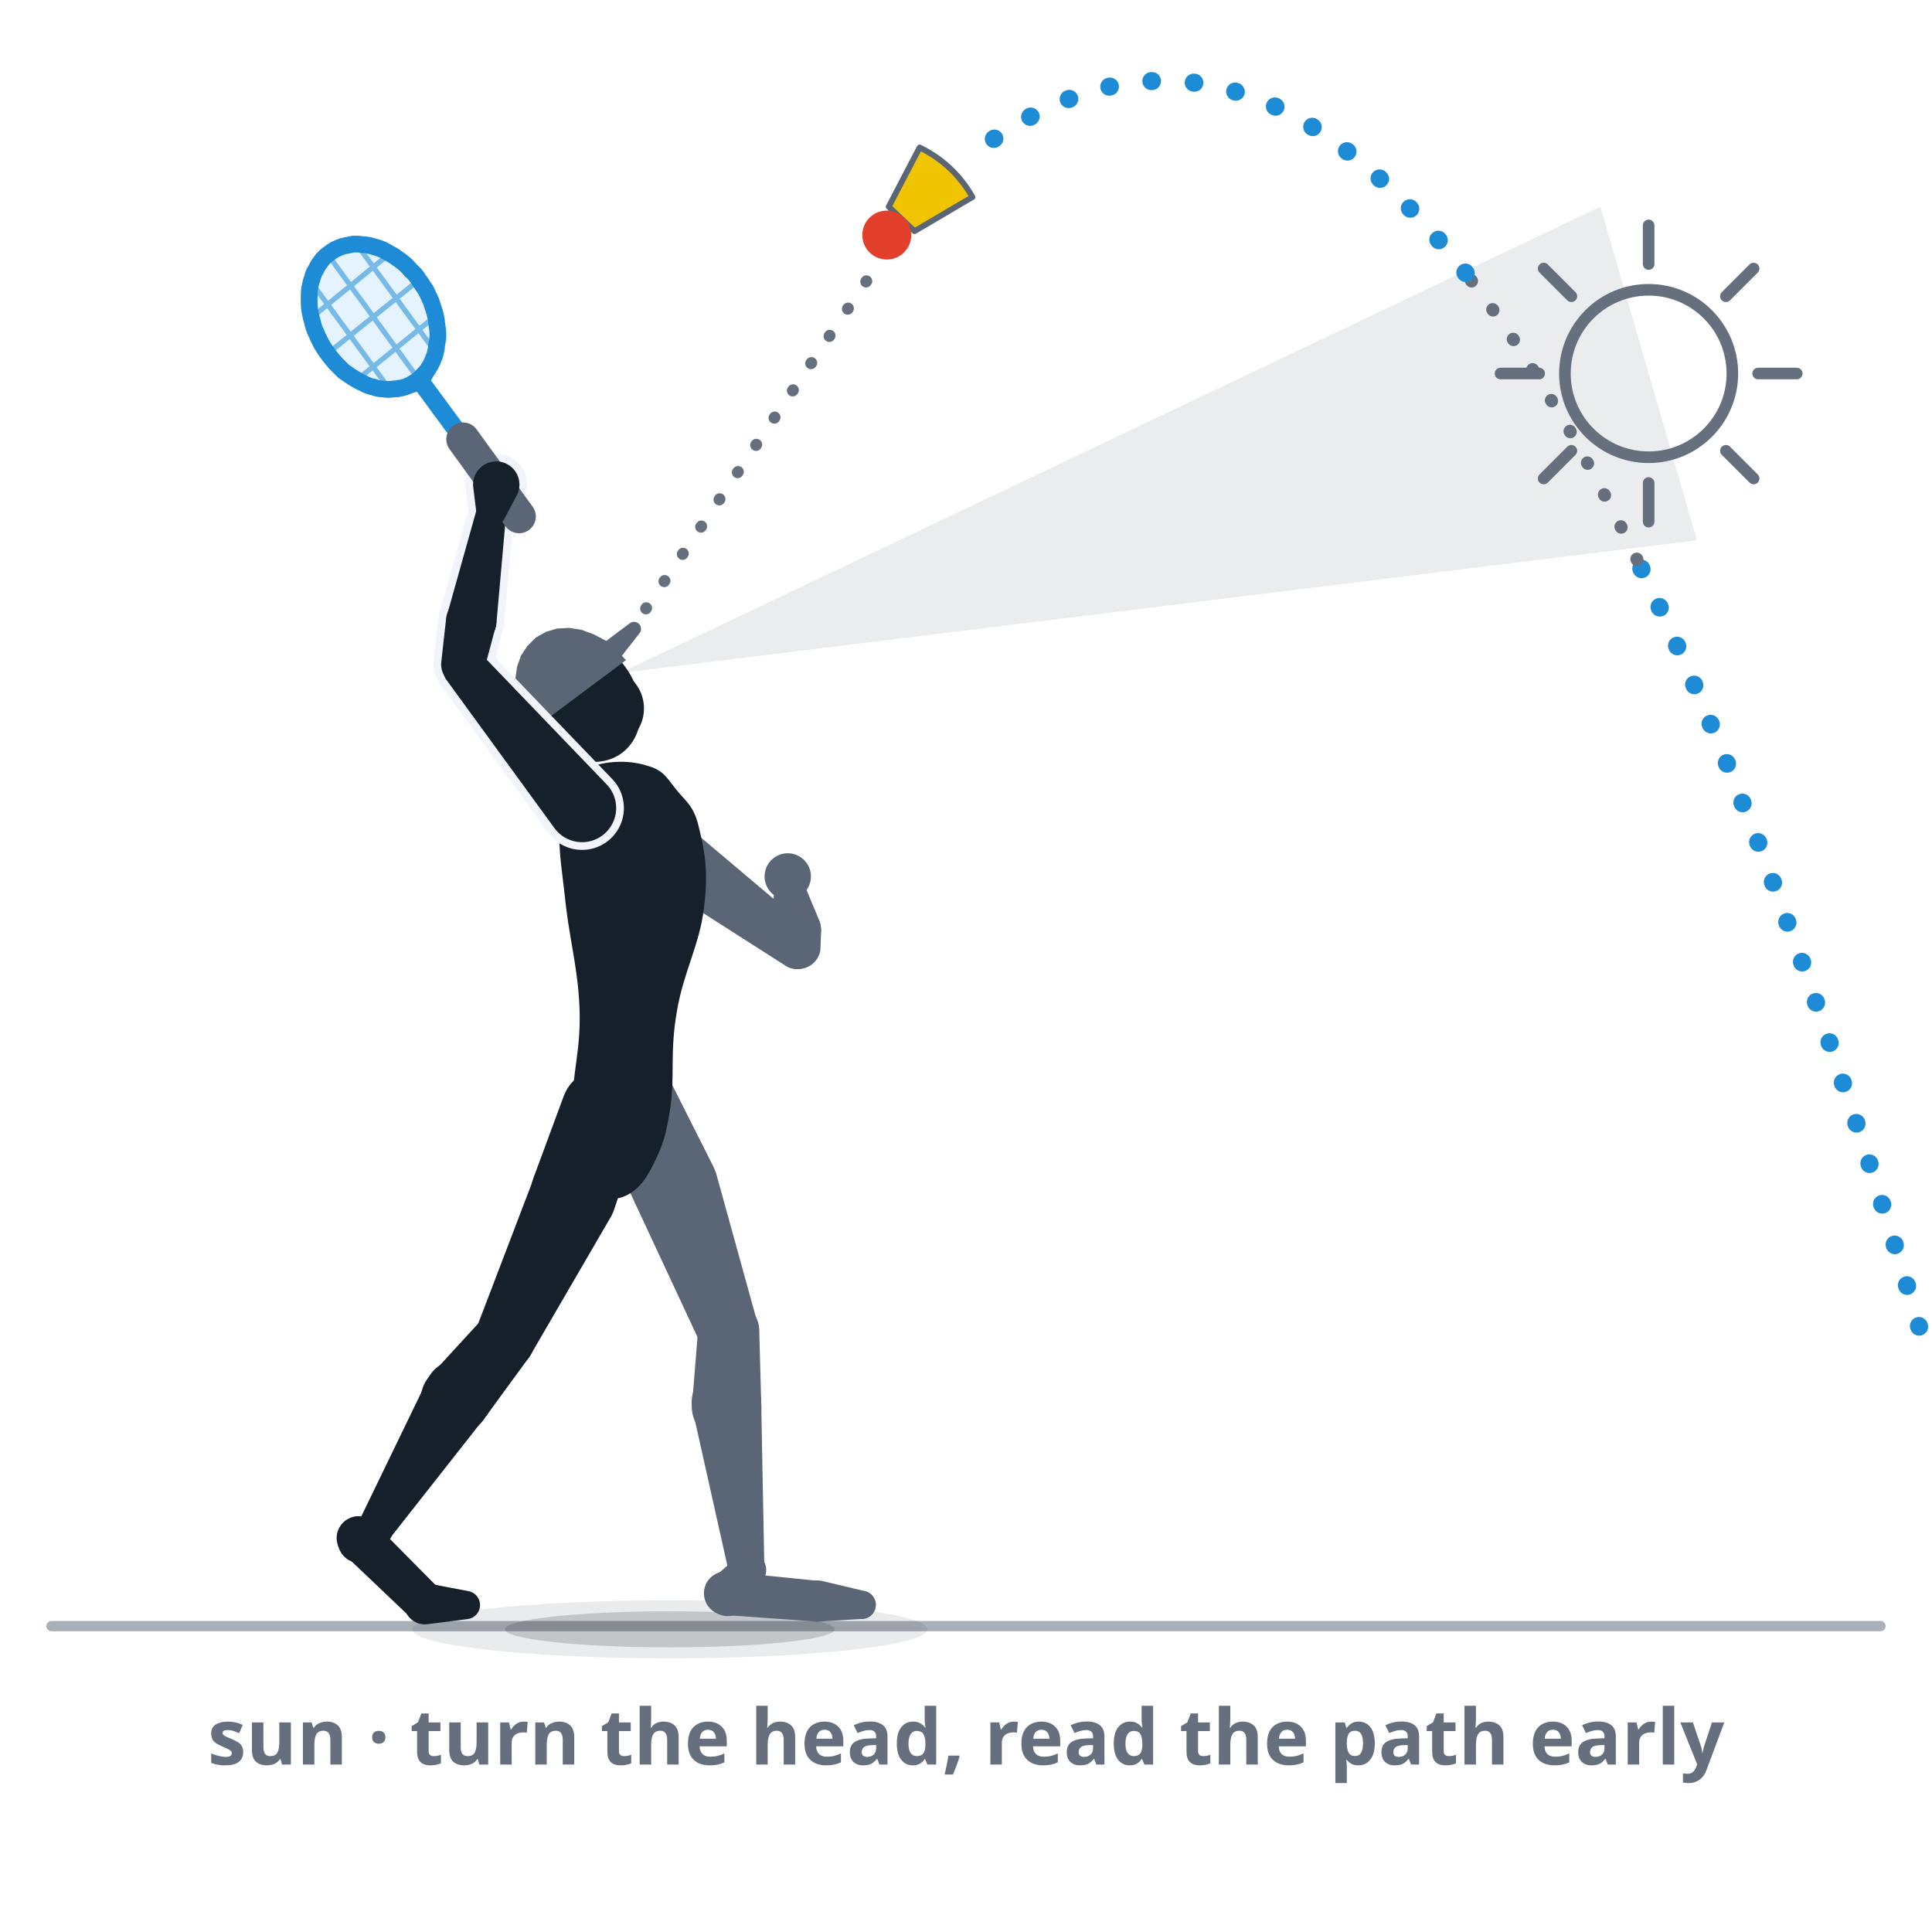
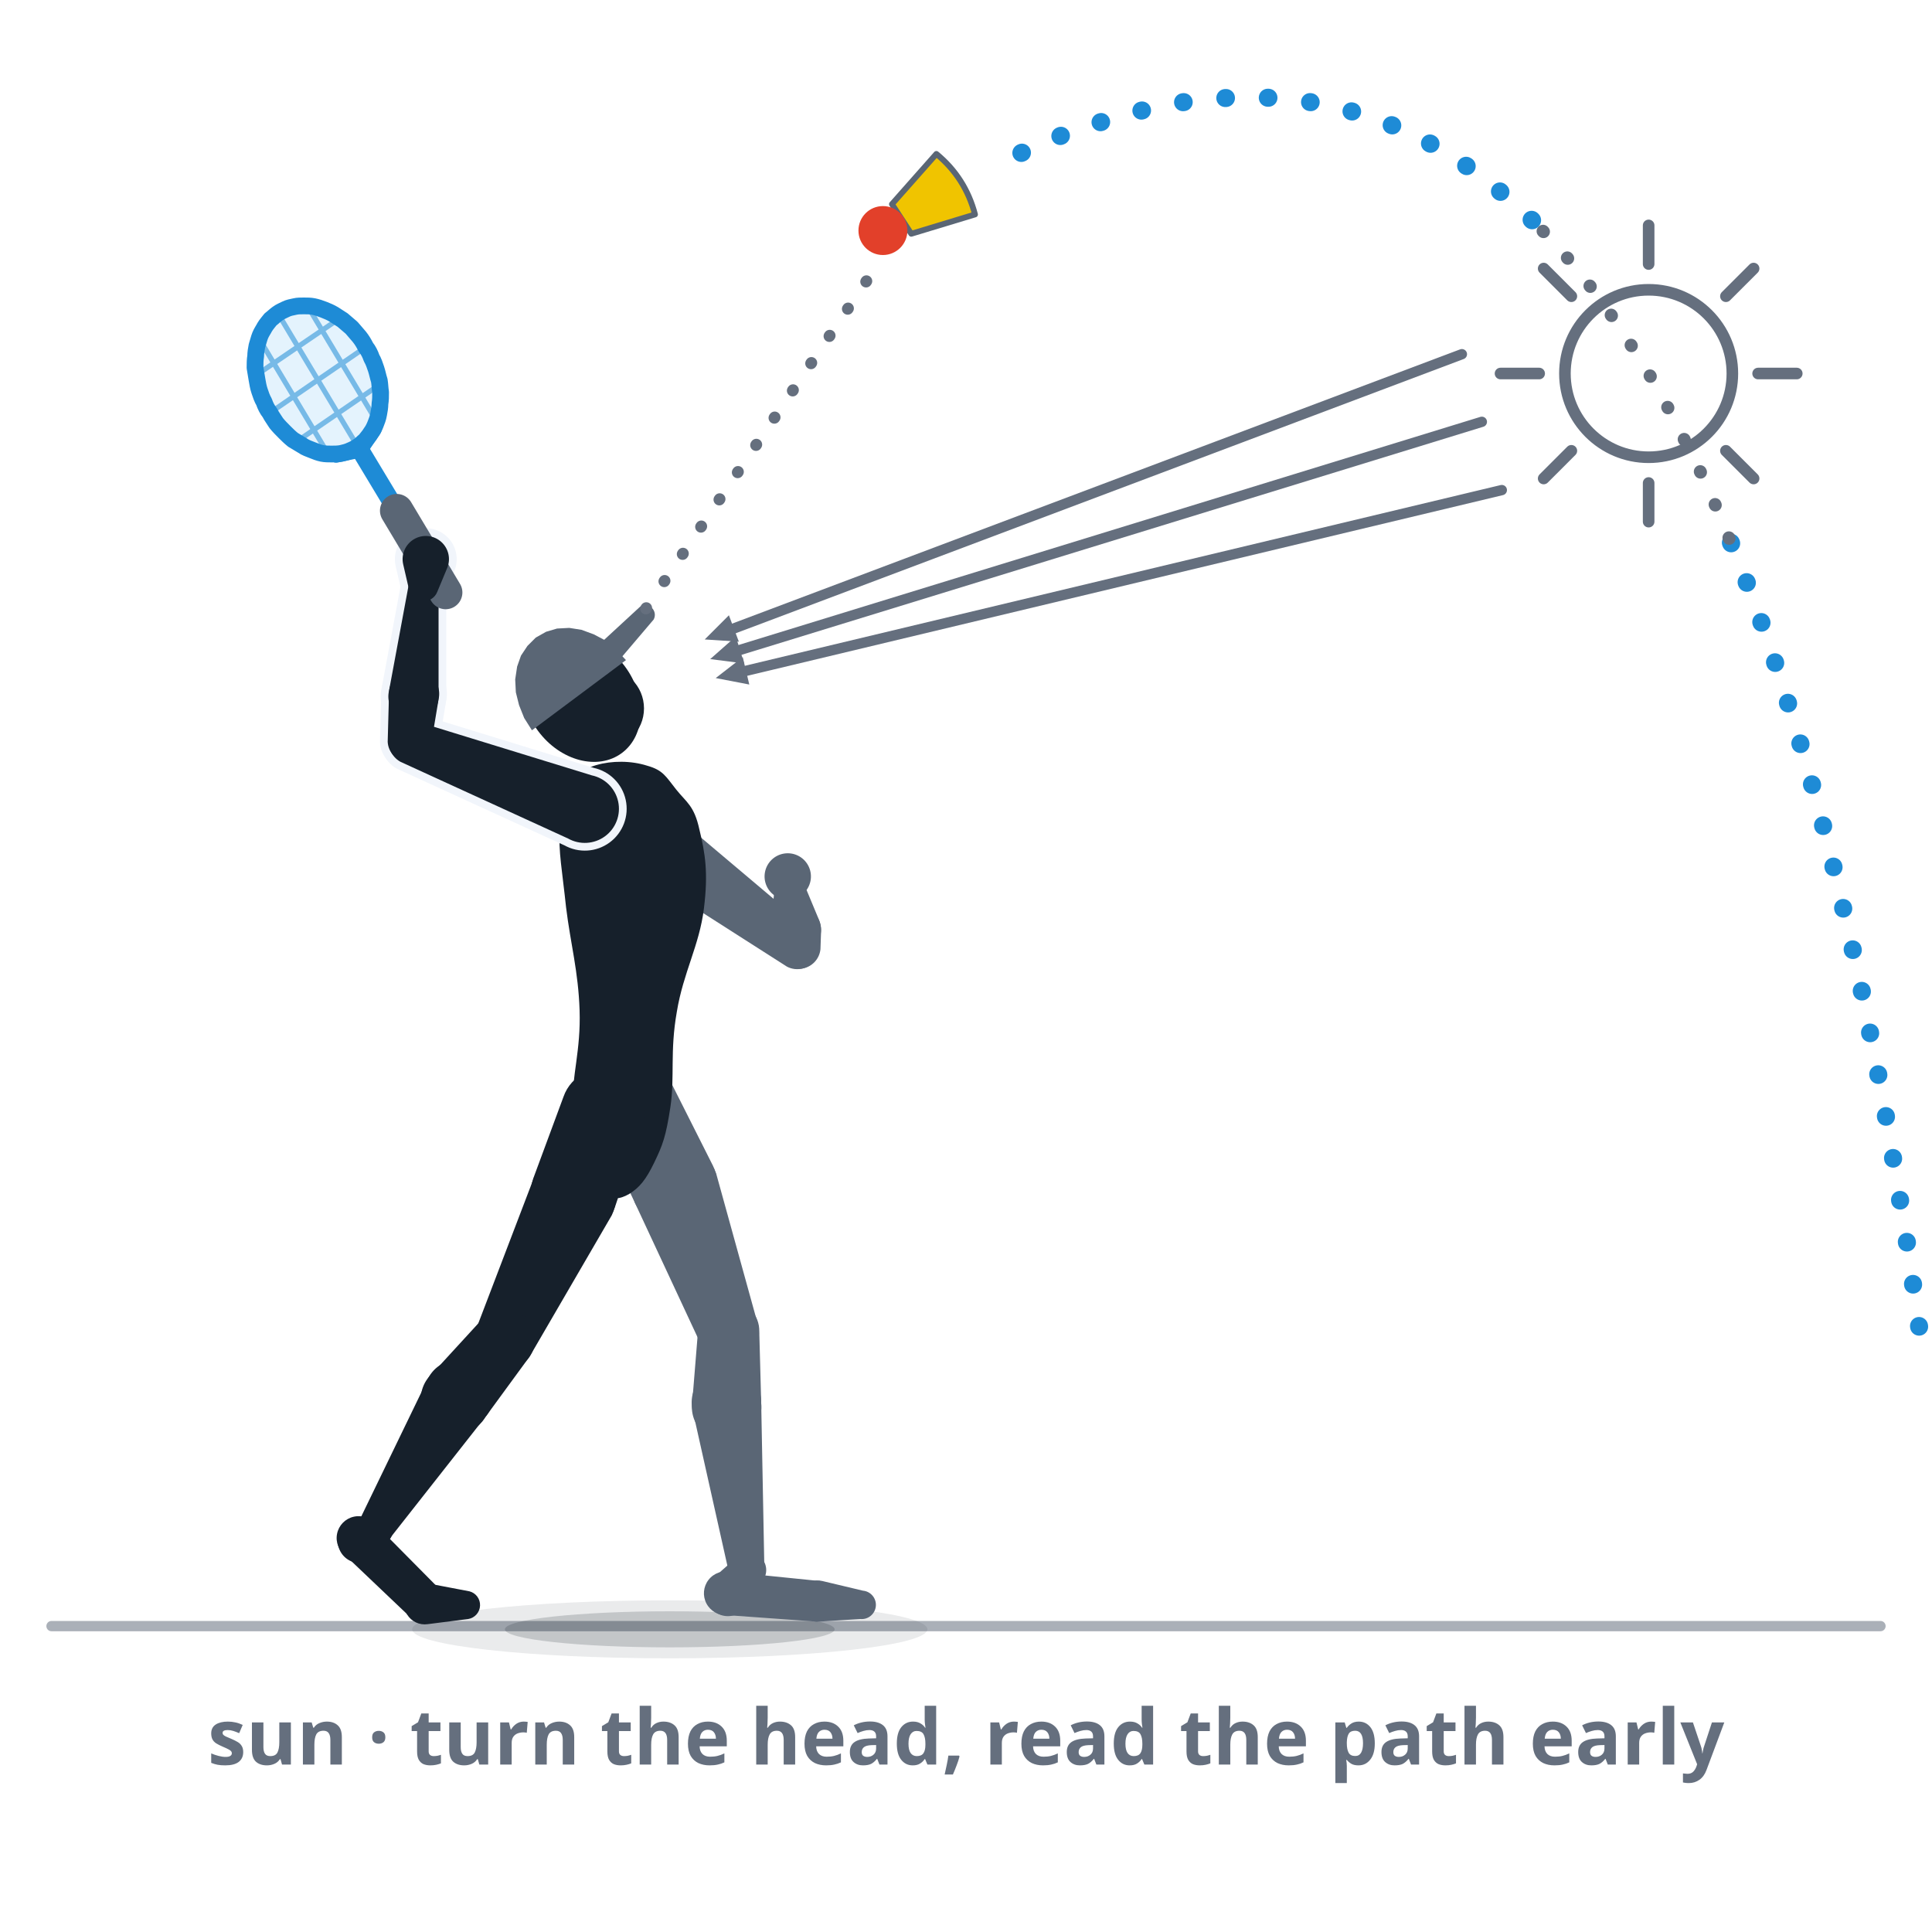
- <svg xmlns="http://www.w3.org/2000/svg" viewBox="0 0 300 300" role="img" data-quelle="figuren" aria-label="Sun and glare: a player in a peaked cap prepares an overhead shot. The sun is on the right; a pale wedge shows the glare reaching the eyes. The Speeder's flight path comes from the right, passes the sun and is only faint there; after that the Speeder is clearly drawn again. The player has turned the head and looks past the glare wedge to the Speeder.">
+ <svg xmlns="http://www.w3.org/2000/svg" viewBox="0 0 300 300" role="img" data-quelle="figuren" aria-label="Sun and glare: a player in a cap with a brim prepares an overhead shot. The sun is on the right, and three rays reach from it to just in front of the eyes. The Speeder's flight path comes from the right, runs straight through the sun and is only faint there; after that the Speeder is clearly drawn again. The player has turned the head and looks past the rays to the Speeder.">
  <style>
    .s-k{fill:var(--tinte,#16202b)}
    .s-f{fill:var(--tinte-2,#5a6675)}
    .s-x{fill:var(--flaeche-2,#f1f5fb);stroke:var(--flaeche-2,#f1f5fb);stroke-width:2.4;stroke-linejoin:round}
    .s-rf{fill:var(--primaer,#38a4f1);opacity:.14}
    .s-rs{fill:none;stroke:var(--primaer-dunkel,#1e8bd6);stroke-width:.8;opacity:.55}
    .s-rr{fill:none;stroke:var(--primaer-dunkel,#1e8bd6);stroke-width:2.6;stroke-linejoin:round}
    .s-rh{fill:none;stroke:var(--primaer-dunkel,#1e8bd6);stroke-width:2.1;stroke-linecap:round;stroke-linejoin:round}
    .s-rsch{fill:none;stroke:var(--primaer-dunkel,#1e8bd6);stroke-width:2.8;stroke-linecap:round}
    .s-rg{fill:none;stroke:var(--tinte-2,#5a6675);stroke-width:5.2;stroke-linecap:round}
    .s-korb{fill:var(--speeder-korb,#f0c400);stroke:var(--tinte-2,#5a6675);stroke-width:.9;stroke-linejoin:round}
    .s-kappe{fill:var(--speeder-kappe,#e2402a)}
    .s-sch{fill:var(--schatten-boden,#16202b2e)}
    .s-schw{fill:var(--schatten-boden,#16202b2e);opacity:.5}
    .s-bahn{fill:none;stroke:var(--primaer-dunkel,#1e8bd6);stroke-width:2.8;stroke-dasharray:.1 6.5;stroke-linecap:round}
    .s-bahng{fill:none;stroke:var(--tinte-3,#656f7e);stroke-width:2;stroke-dasharray:.1 5.5;stroke-linecap:round}
    .s-blick{fill:none;stroke:var(--tinte-3,#656f7e);stroke-width:1.8;stroke-dasharray:.1 5;stroke-linecap:round}
+     .s-mkg{fill:var(--tinte-3,#656f7e)}
    .s-sonne{fill:none;stroke:var(--tinte-3,#656f7e);stroke-width:1.8;stroke-linecap:round}
-     .s-blende{fill:var(--tinte-3,#656f7e);opacity:.13}
+     .s-wind{fill:none;stroke:var(--tinte-3,#656f7e);stroke-width:1.6;stroke-linecap:round}
    .s-muetze{fill:var(--tinte-2,#5a6675)}
    .s-boden{fill:none;stroke:var(--tinte-3,#656f7e);stroke-width:1.6;opacity:.55;stroke-linecap:round}
    .st{fill:var(--tinte-3,#656f7e);font:600 12px/1 system-ui,sans-serif;text-anchor:middle}
  </style>
+   <defs>
+     <marker id="p056" viewBox="0 0 10 10" markerWidth="3.6" markerHeight="3.6" refX="5" refY="5" orient="auto">
+       <path d="M1,1.2 L9.4,5 L1,8.8 Z" class="s-mkg" />
+     </marker>
+   </defs>
  <path class="s-boden" d="M8,252.5L292,252.5" />
-   <path class="s-blende" d="M248.5,32.1L96.3,104.5L263.5,83.9Z" />
  <path class="s-sonne" d="M243,58a13,13 0 1 0 26,0a13,13 0 1 0 -26,0ZM273,58L279,58M268,70L272.3,74.3M256,75L256,81M244,70L239.7,74.3M239,58L233,58M244,46L239.7,41.7M256,41L256,35M268,46L272.3,41.7" />
+   <path class="s-wind" d="M233.2,76.1L113.6,104.7" marker-end="url(#p056)" />
+   <path class="s-wind" d="M230.1,65.5L112.7,101.6" marker-end="url(#p056)" />
+   <path class="s-wind" d="M227,55L111.8,98.4" marker-end="url(#p056)" />
  <ellipse class="s-schw" cx="104" cy="253" rx="40" ry="4.5" />
  <ellipse class="s-sch" cx="104" cy="253" rx="25.6" ry="2.8" />
  <g class="s-f">
    <path d="M92.5,173.8L98.6,186.8A6.7,6.7 0 1 0 110.7,181L104.2,168.1A6.5,6.5 0 0 0 92.5,173.8Z" />
    <path d="M98.6,186.8L108.9,208.9A4.7,4.7 0 0 0 117.7,205.7L111.2,182.2A6.7,6.7 0 1 0 98.6,186.8Z" />
    <path d="M108.4,206.5L107.5,217.6A5.4,5.4 0 1 0 118.2,217.9L117.9,206.8A4.7,4.7 0 0 0 108.4,206.5Z" />
    <path d="M107.6,219.2L113.3,244.7A2.7,2.7 0 0 0 118.7,244.1L118.2,217.9A5.4,5.4 0 1 0 107.6,219.2Z" />
    <path d="M114.2,242L110.9,244.9A3.4,3.4 0 1 0 116,249.2L118.3,245.6A2.7,2.7 0 0 0 114.2,242Z" />
    <path d="M112.9,250.8L126.8,251.8A3.2,3.2 0 0 0 127.3,245.5L113.5,244.1A3.4,3.4 0 1 0 112.9,250.8Z" />
    <path d="M127.2,251.8L133.6,251.4A2.2,2.2 0 0 0 134,247L127.7,245.5A3.2,3.2 0 1 0 127.2,251.8Z" />
  </g>
  <g class="s-f">
    <path d="M98.1,134.7L122.2,150.1A3.4,3.4 0 0 0 126.2,144.7L104.4,126.3A5.3,5.3 0 1 0 98.1,134.7Z" />
    <path d="M127.4,147.4L127.5,144.5A3.9,3.9 0 1 0 119.9,145.7L120.9,148.4A3.4,3.4 0 0 0 127.4,147.4Z" />
    <path d="M127.2,142.9L124.7,136.9A2.3,2.3 0 0 0 120.3,137.6L119.7,144.1A3.9,3.9 0 1 0 127.2,142.9Z" />
  </g>
  <g class="s-f">
    <path d="M124.3,139.3L125,138.5A3.6,3.6 0 1 0 120.5,139.2L121.4,139.8A2.3,2.3 0 0 0 124.3,139.3Z" />
  </g>
  <g class="s-k">
    <path d="M100.5,118.9C103,119.6 103.4,120.6 105,122.6C106.6,124.6 107.8,125.1 108.6,128.8C109.5,132.5 110,135.5 109.3,141.1C108.6,146.8 106.1,151 105.1,157.1C104,163.3 104.8,167.2 104.1,171.9C103.4,176.5 102.9,177.8 101.6,180.5C100.3,183.2 99.3,184.4 97.7,185.4C96.1,186.3 95.1,186.3 93.6,185.3C92.2,184.3 91.3,183.1 90.4,180.4C89.4,177.6 89,176.4 88.9,171.7C88.8,167 90.2,163.1 90,156.9C89.8,150.8 88.6,146.6 87.9,140.9C87.3,135.2 86.7,132.3 86.9,128.6C87,124.9 87.5,124.4 88.7,122.4C89.8,120.5 90.2,119.5 92.6,118.8C95,118.1 98,118.1 100.5,118.9Z" />
    <path d="M87.5,170.3L82.8,183A6.7,6.7 0 1 0 95.5,187.4L99.8,174.6A6.5,6.5 0 0 0 87.5,170.3Z" />
    <path d="M82.9,182.9L74,206.2A4.7,4.7 0 0 0 82.5,210.2L95,188.7A6.7,6.7 0 1 0 82.9,182.9Z" />
    <path d="M75,204.7L67.2,213.2A5.4,5.4 0 1 0 75.4,220L82.2,210.7A4.7,4.7 0 0 0 75,204.7Z" />
    <path d="M66.3,214.4L55.6,236.5A2.7,2.7 0 0 0 60.2,239.3L75.3,220.1A5.4,5.4 0 1 0 66.3,214.4Z" />
    <path d="M57,235.1L54.7,236.1A3.4,3.4 0 1 0 58.6,241.3L60.2,239.4A2.7,2.7 0 0 0 57,235.1Z" />
    <path d="M53.7,241.6L63.9,251.3A3.2,3.2 0 0 0 68.3,246.8L58.4,236.8A3.4,3.4 0 1 0 53.7,241.6Z" />
    <path d="M66.4,252.2L72.7,251.4A2.2,2.2 0 0 0 72.9,247.1L66.6,245.9A3.2,3.2 0 1 0 66.4,252.2Z" />
  </g>
  <g class="s-k">
    <ellipse cx="90.3" cy="108.5" rx="8.4" ry="10.5" transform="rotate(-36.6 90.3 108.5)" />
    <path d="M87.4,110a6.3,6.3 0 1 0 12.6,0a6.3,6.3 0 1 0 -12.6,0Z" />
  </g>
  <g class="s-muetze">
    <path d="M82.6,113.4L81.4,111.5L80.6,109.5L80.1,107.5L80,105.5L80.3,103.5L80.9,101.8L81.9,100.3L83.2,99L84.8,98.1L86.5,97.6L88.4,97.5L90.3,97.8L92.2,98.5L94.1,99.5L95.7,100.9L97.2,102.5Z" />
-     <path d="M94.8,104.1L99.4,98.2A1.1,1.1 0 0 0 97.9,96.7L91.9,101.2A2.1,2.1 0 1 0 94.8,104.1Z" />
+     <path d="M94.7,104.2L101.5,96.2A1.5,1.5 0 0 0 99.4,94.2L91.7,101.3A2.1,2.1 0 1 0 94.7,104.2Z" />
  </g>
  <g class="s-x">
-     <path d="M94.2,121.8L74.3,101.1A3.4,3.4 0 0 0 69.2,105.4L86.1,128.6A5.3,5.3 0 1 0 94.2,121.8Z" />
-     <path d="M75.1,104.3L77,97.2A3.9,3.9 0 1 0 69.3,95.8L68.5,103A3.4,3.4 0 0 0 75.1,104.3Z" />
-     <path d="M77.1,96.6L78.6,79.7A2.3,2.3 0 0 0 74.1,78.8L69.5,95.2A3.9,3.9 0 1 0 77.1,96.6Z" />
-     <path d="M78.3,80.6L80.2,77A3.6,3.6 0 1 0 73.5,75.8L74,79.8A2.3,2.3 0 0 0 78.3,80.6Z" />
+     <path d="M91.9,120.4L64.6,112A3.4,3.4 0 0 0 62.2,118.3L88.2,130.2A5.3,5.3 0 1 0 91.9,120.4Z" />
+     <path d="M66.9,115.8L68.1,108.6A3.9,3.9 0 1 0 60.4,107.9L60.2,115.2A3.4,3.4 0 0 0 66.9,115.8Z" />
+     <path d="M68.1,108L68.1,91A2.3,2.3 0 0 0 63.5,90.6L60.4,107.3A3.9,3.9 0 1 0 68.1,108Z" />
+     <path d="M67.9,91.9L69.4,88.3A3.6,3.6 0 1 0 62.6,87.6L63.5,91.5A2.3,2.3 0 0 0 67.9,91.9Z" />
  </g>
  <g class="s-k">
-     <path d="M94.2,121.8L74.3,101.1A3.4,3.4 0 0 0 69.2,105.4L86.1,128.6A5.3,5.3 0 1 0 94.2,121.8Z" />
-     <path d="M75.1,104.3L77,97.2A3.9,3.9 0 1 0 69.3,95.8L68.5,103A3.4,3.4 0 0 0 75.1,104.3Z" />
-     <path d="M77.1,96.6L78.6,79.7A2.3,2.3 0 0 0 74.1,78.8L69.5,95.2A3.9,3.9 0 1 0 77.1,96.6Z" />
+     <path d="M91.9,120.4L64.6,112A3.4,3.4 0 0 0 62.2,118.3L88.2,130.2A5.3,5.3 0 1 0 91.9,120.4Z" />
+     <path d="M66.9,115.8L68.1,108.6A3.9,3.9 0 1 0 60.4,107.9L60.2,115.2A3.4,3.4 0 0 0 66.9,115.8Z" />
+     <path d="M68.1,108L68.1,91A2.3,2.3 0 0 0 63.5,90.6L60.4,107.3A3.9,3.9 0 1 0 68.1,108Z" />
  </g>
-   <path class="s-rf" d="M50.9,39.5C50.5,39.8 50.2,40.1 49.9,40.5C49.6,40.9 49.3,41.3 49.1,41.8C48.8,42.2 48.6,42.7 48.5,43.2C48.3,43.7 48.2,44.2 48.1,44.7C48,45.3 48,45.8 48,46.4C48,47 48,47.6 48.1,48.2C48.2,48.7 48.3,49.3 48.5,49.9C48.6,50.5 48.8,51.1 49.1,51.7C49.3,52.2 49.6,52.8 49.9,53.4C50.2,53.9 50.5,54.4 50.9,54.9C51.3,55.5 51.7,55.9 52.1,56.4C52.5,56.8 53,57.3 53.4,57.7C53.9,58 54.4,58.4 54.9,58.7C55.4,59 55.9,59.3 56.4,59.5C56.9,59.8 57.4,60 58,60.1C58.5,60.3 59,60.4 59.5,60.4C60,60.5 60.6,60.5 61,60.4C61.5,60.4 62,60.3 62.5,60.2C63,60.1 63.4,59.9 63.8,59.7C64.3,59.4 64.7,59.2 65,58.9C65.4,58.6 65.7,58.2 66,57.9C66.4,57.5 66.6,57.1 66.9,56.6C67.1,56.2 67.3,55.7 67.5,55.2C67.6,54.7 67.8,54.2 67.8,53.6C67.9,53.1 68,52.5 68,52C68,51.4 67.9,50.8 67.8,50.2C67.8,49.6 67.6,49 67.5,48.5C67.3,47.9 67.1,47.3 66.9,46.7C66.6,46.1 66.4,45.6 66.1,45C65.7,44.5 65.4,43.9 65,43.4C64.7,42.9 64.3,42.4 63.8,42C63.4,41.5 63,41.1 62.5,40.7C62,40.3 61.5,40 61.1,39.7C60.6,39.4 60,39.1 59.5,38.8C59,38.6 58.5,38.4 58,38.3C57.4,38.1 56.9,38 56.4,38C55.9,37.9 55.4,37.9 54.9,37.9C54.4,38 53.9,38.1 53.4,38.2C53,38.3 52.5,38.5 52.1,38.7C51.7,38.9 51.3,39.2 50.9,39.5Z" />
-   <path class="s-rs" d="M67.2,54.1L55.8,38.5M64.5,58.2L51.4,40.2M60.1,59.9L48.7,44.3M67.1,49.5L55.9,58.6M64.4,44L51.5,54.4M60,39.8L48.9,48.9" />
-   <path class="s-rh" d="M67.4,56L65.5,59.5L61.8,60.6" />
-   <path class="s-rsch" d="M71.9,68.2L65.5,59.5" />
-   <path class="s-rr" d="M50.9,39.5C50.5,39.8 50.2,40.1 49.9,40.5C49.6,40.9 49.3,41.3 49.1,41.8C48.8,42.2 48.6,42.7 48.5,43.2C48.3,43.7 48.2,44.2 48.1,44.7C48,45.3 48,45.8 48,46.4C48,47 48,47.6 48.1,48.2C48.2,48.7 48.3,49.3 48.5,49.9C48.6,50.5 48.8,51.1 49.1,51.7C49.3,52.2 49.6,52.8 49.9,53.4C50.2,53.9 50.5,54.4 50.9,54.9C51.3,55.5 51.7,55.9 52.1,56.4C52.5,56.8 53,57.3 53.4,57.7C53.9,58 54.4,58.4 54.9,58.7C55.4,59 55.9,59.3 56.4,59.5C56.9,59.8 57.4,60 58,60.1C58.5,60.3 59,60.4 59.5,60.4C60,60.5 60.6,60.5 61,60.4C61.5,60.4 62,60.3 62.5,60.2C63,60.1 63.4,59.9 63.8,59.7C64.3,59.4 64.7,59.2 65,58.9C65.4,58.6 65.7,58.2 66,57.9C66.4,57.5 66.6,57.1 66.9,56.6C67.1,56.2 67.3,55.7 67.5,55.2C67.6,54.7 67.8,54.2 67.8,53.6C67.9,53.1 68,52.5 68,52C68,51.4 67.9,50.8 67.8,50.2C67.8,49.6 67.6,49 67.5,48.5C67.3,47.9 67.1,47.3 66.9,46.7C66.6,46.1 66.4,45.6 66.1,45C65.7,44.5 65.4,43.9 65,43.4C64.7,42.9 64.3,42.4 63.8,42C63.4,41.5 63,41.1 62.5,40.7C62,40.3 61.5,40 61.1,39.7C60.6,39.4 60,39.1 59.5,38.8C59,38.6 58.5,38.4 58,38.3C57.4,38.1 56.9,38 56.4,38C55.9,37.9 55.4,37.9 54.9,37.9C54.4,38 53.9,38.1 53.4,38.2C53,38.3 52.5,38.5 52.1,38.7C51.7,38.9 51.3,39.2 50.9,39.5Z" />
-   <path class="s-rg" d="M80.6,80.2L71.9,68.2" />
+   <path class="s-rf" d="M43.1,48.7C42.8,48.9 42.4,49.3 42,49.6C41.7,50 41.4,50.3 41.1,50.8C40.9,51.2 40.6,51.6 40.4,52.1C40.2,52.6 40.1,53.1 39.9,53.7C39.8,54.2 39.7,54.8 39.7,55.3C39.6,55.9 39.6,56.5 39.6,57.1C39.7,57.7 39.8,58.3 39.9,58.9C40,59.5 40.1,60.1 40.3,60.7C40.5,61.3 40.7,61.9 41,62.4C41.2,63 41.5,63.6 41.9,64.1C42.2,64.7 42.6,65.2 42.9,65.7C43.3,66.2 43.7,66.6 44.2,67.1C44.6,67.5 45,67.9 45.5,68.3C46,68.6 46.5,68.9 47,69.2C47.4,69.5 48,69.7 48.5,69.9C49,70.1 49.5,70.3 50,70.4C50.5,70.5 51,70.5 51.5,70.5C52,70.5 52.5,70.5 53,70.4C53.4,70.3 53.9,70.2 54.3,70C54.8,69.8 55.2,69.6 55.6,69.3C56,69.1 56.3,68.7 56.7,68.4C57,68 57.3,67.7 57.6,67.2C57.9,66.8 58.1,66.4 58.3,65.9C58.5,65.4 58.7,64.9 58.8,64.3C58.9,63.8 59,63.2 59,62.7C59.1,62.1 59.1,61.5 59.1,60.9C59,60.3 59,59.7 58.9,59.1C58.7,58.5 58.6,57.9 58.4,57.3C58.2,56.7 58,56.1 57.7,55.6C57.5,55 57.2,54.4 56.8,53.9C56.5,53.3 56.2,52.8 55.8,52.3C55.4,51.8 55,51.4 54.6,50.9C54.1,50.5 53.7,50.1 53.2,49.7C52.7,49.4 52.3,49.1 51.8,48.8C51.3,48.5 50.8,48.3 50.3,48.1C49.8,47.9 49.2,47.7 48.7,47.6C48.2,47.5 47.7,47.5 47.2,47.5C46.7,47.5 46.2,47.5 45.8,47.6C45.3,47.7 44.8,47.8 44.4,48C44,48.2 43.5,48.4 43.1,48.7Z" />
+   <path class="s-rs" d="M58.1,64.8L48.1,48.1M55.1,68.6L43.6,49.4M50.6,69.9L40.6,53.2M58.4,60.1L46.6,68.2M56.2,54.3L42.5,63.7M52.2,49.8L40.3,57.9" />
+   <path class="s-rh" d="M58.2,66.7L56,70L52.2,70.8" />
+   <path class="s-rsch" d="M61.6,79.3L56,70" />
+   <path class="s-rr" d="M43.1,48.7C42.8,48.9 42.4,49.3 42,49.6C41.7,50 41.4,50.3 41.1,50.8C40.9,51.2 40.6,51.6 40.4,52.1C40.2,52.6 40.1,53.1 39.9,53.7C39.8,54.2 39.7,54.8 39.7,55.3C39.6,55.9 39.6,56.5 39.6,57.1C39.7,57.7 39.8,58.3 39.9,58.9C40,59.5 40.1,60.1 40.3,60.7C40.5,61.3 40.7,61.9 41,62.4C41.2,63 41.5,63.6 41.9,64.1C42.2,64.7 42.6,65.2 42.9,65.7C43.3,66.2 43.7,66.6 44.2,67.1C44.6,67.5 45,67.9 45.5,68.3C46,68.6 46.5,68.9 47,69.2C47.4,69.5 48,69.7 48.5,69.9C49,70.1 49.5,70.3 50,70.4C50.5,70.5 51,70.5 51.5,70.5C52,70.5 52.5,70.5 53,70.4C53.4,70.3 53.9,70.2 54.3,70C54.8,69.8 55.2,69.6 55.6,69.3C56,69.1 56.3,68.7 56.7,68.4C57,68 57.3,67.7 57.6,67.2C57.9,66.8 58.1,66.4 58.3,65.9C58.5,65.4 58.7,64.9 58.8,64.3C58.9,63.8 59,63.2 59,62.7C59.1,62.1 59.1,61.5 59.1,60.9C59,60.3 59,59.7 58.9,59.1C58.7,58.5 58.6,57.9 58.4,57.3C58.2,56.7 58,56.1 57.7,55.6C57.5,55 57.2,54.4 56.8,53.9C56.5,53.3 56.2,52.8 55.8,52.3C55.4,51.8 55,51.4 54.6,50.9C54.1,50.5 53.7,50.1 53.2,49.7C52.7,49.4 52.3,49.1 51.8,48.8C51.3,48.5 50.8,48.3 50.3,48.1C49.8,47.9 49.2,47.7 48.7,47.6C48.2,47.5 47.7,47.5 47.2,47.5C46.7,47.5 46.2,47.5 45.8,47.6C45.3,47.7 44.8,47.8 44.4,48C44,48.2 43.5,48.4 43.1,48.7Z" />
+   <path class="s-rg" d="M69.2,92L61.6,79.3" />
  <g class="s-k">
-     <path d="M78.3,80.6L80.2,77A3.6,3.6 0 1 0 73.5,75.8L74,79.8A2.3,2.3 0 0 0 78.3,80.6Z" />
+     <path d="M67.9,91.9L69.4,88.3A3.6,3.6 0 1 0 62.6,87.6L63.5,91.5A2.3,2.3 0 0 0 67.9,91.9Z" />
  </g>
-   <path class="s-bahn" d="M298,206L296.2,199.9L294.4,193.9L292.6,188.1L290.8,182.3L289,176.6L287.1,171L285.3,165.5L283.5,160.1L281.7,154.8L279.9,149.6L278,144.5L276.2,139.5L274.4,134.5L272.6,129.7L270.7,125L268.9,120.4L267.1,115.9L265.2,111.4L263.4,107.1L261.6,102.9L259.7,98.7L257.9,94.7L256,90.7L254.2,86.9" />
-   <path class="s-bahng" d="M254.2,86.9L253.1,84.6L252,82.4L250.9,80.2L249.8,78.1L248.7,76L247.6,73.9L246.5,71.9L245.4,69.9L244.3,67.9L243.2,65.9L242,64L240.9,62.2L239.8,60.3L238.7,58.5L237.6,56.8L236.5,55L235.4,53.3L234.3,51.7L233.2,50.1L232.1,48.5L230.9,46.9L229.8,45.4L228.7,43.9L227.6,42.4" />
-   <path class="s-bahn" d="M227.6,42.4L224.5,38.6L221.4,34.9L218.2,31.6L215.1,28.5L212,25.7L208.8,23.2L205.7,20.9L202.5,18.9L199.4,17.2L196.2,15.7L193,14.6L189.9,13.6L186.7,13L183.5,12.6L180.3,12.5L177.1,12.7L173.9,13.1L170.7,13.8L167.5,14.8L164.3,16L161.1,17.5L157.9,19.3L154.7,21.3L151.5,23.6" />
-   <path class="s-korb" d="M138,32.1L142.8,22.9Q148.1,25.5 151,30.6L142,35.9Z" />
-   <path class="s-kappe" d="M133.9,36.5a3.8,3.8 0 1 0 7.6,0a3.8,3.8 0 1 0 -7.6,0Z" />
+   <path class="s-bahn" d="M298,206L297.1,199.7L296.2,193.5L295.2,187.3L294.2,181.3L293.2,175.4L292.2,169.6L291.1,164L290,158.4L288.9,152.9L287.7,147.5L286.5,142.3L285.3,137.1L284.1,132.1L282.8,127.1L281.5,122.3L280.2,117.6L278.8,112.9L277.4,108.4L276,104L274.6,99.7L273.1,95.5L271.6,91.4L270.1,87.5L268.5,83.6" />
+   <path class="s-bahng" d="M268.5,83.6L267.4,80.9L266.3,78.3L265.2,75.7L264,73.2L262.8,70.8L261.6,68.4L260.4,66L259.2,63.7L258,61.5L256.8,59.3L255.5,57.2L254.2,55.1L252.9,53L251.6,51.1L250.3,49.1L249,47.3L247.7,45.4L246.3,43.7L244.9,42L243.6,40.3L242.2,38.7L240.8,37.1L239.3,35.6L237.9,34.2" />
+   <path class="s-bahn" d="M237.9,34.2L235.1,31.6L232.3,29.2L229.4,26.9L226.4,24.9L223.4,23L220.4,21.4L217.3,19.9L214.2,18.7L211,17.6L207.7,16.7L204.4,16L201.1,15.5L197.7,15.2L194.2,15.1L190.7,15.2L187.1,15.4L183.5,15.9L179.9,16.6L176.2,17.4L172.4,18.5L168.6,19.7L164.7,21.1L160.8,22.7L156.8,24.6" />
+   <path class="s-korb" d="M138.5,31.7L145.4,23.9Q149.9,27.6 151.4,33.3L141.5,36.3Z" />
+   <path class="s-kappe" d="M133.3,35.8a3.8,3.8 0 1 0 7.6,0a3.8,3.8 0 1 0 -7.6,0Z" />
  <path class="s-blick" d="M100.3,94.5L137,40" />
  <text class="st" x="150" y="274">sun · turn the head, read the path early</text>
</svg>
